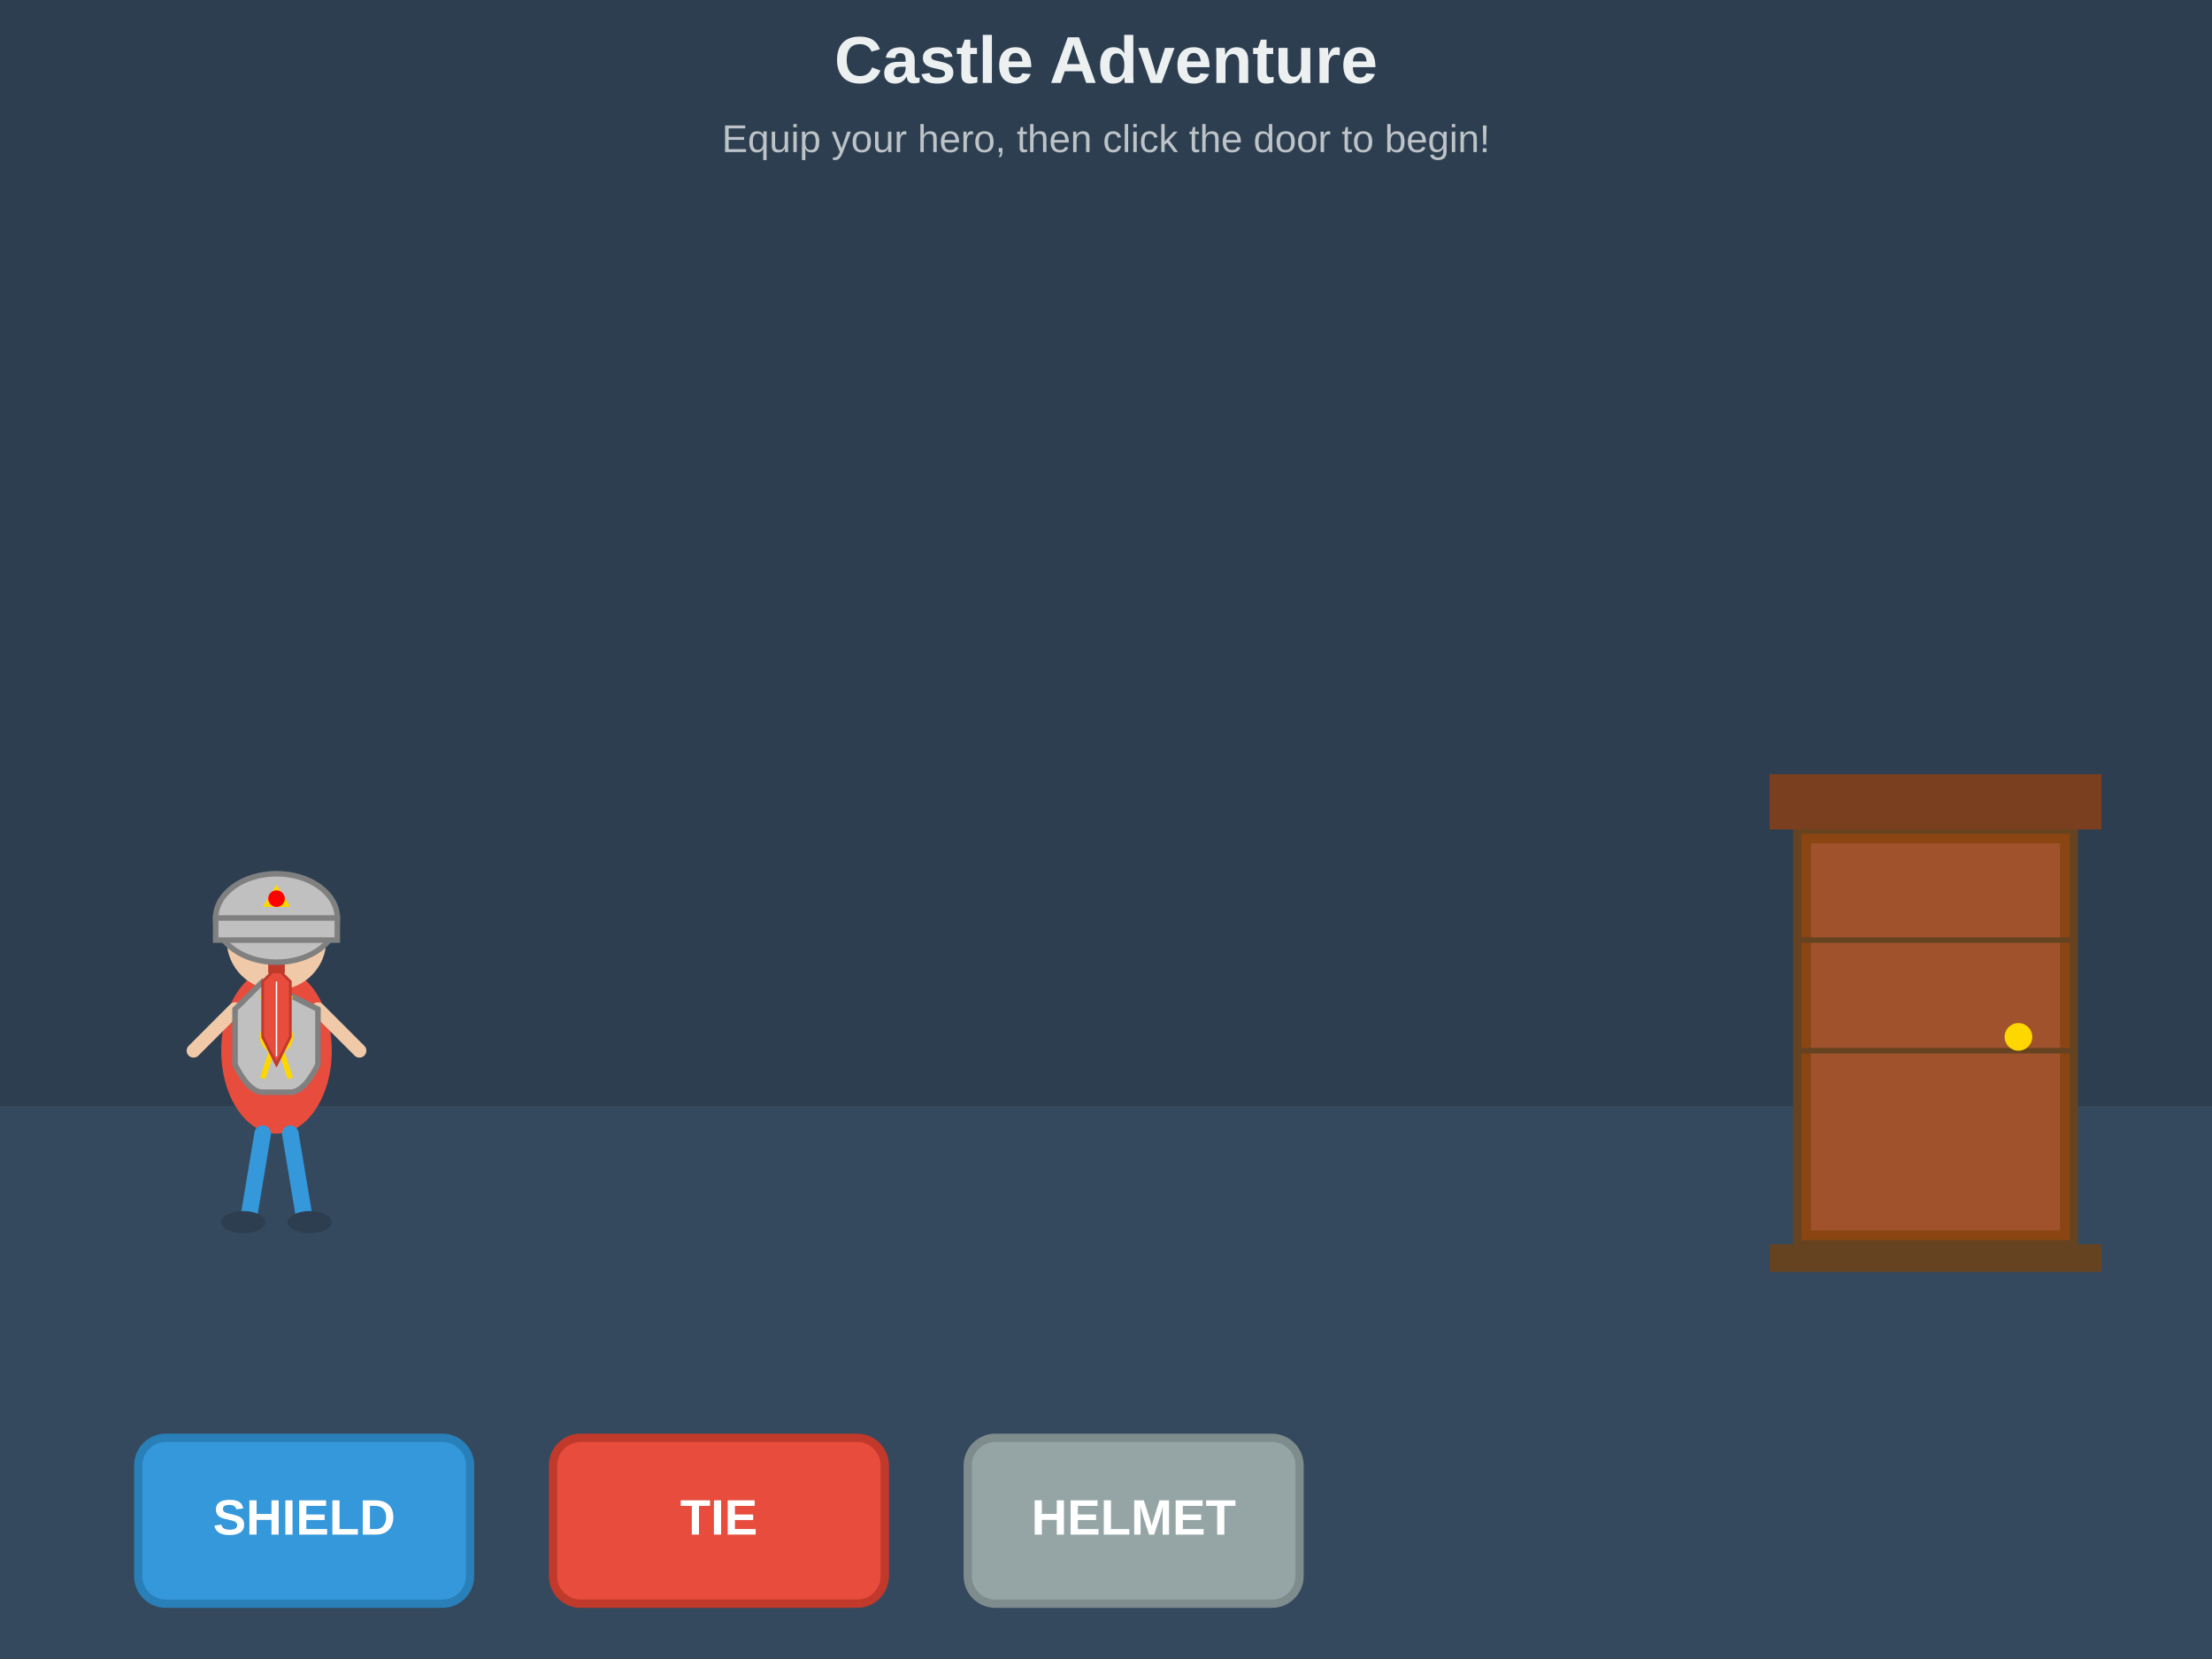
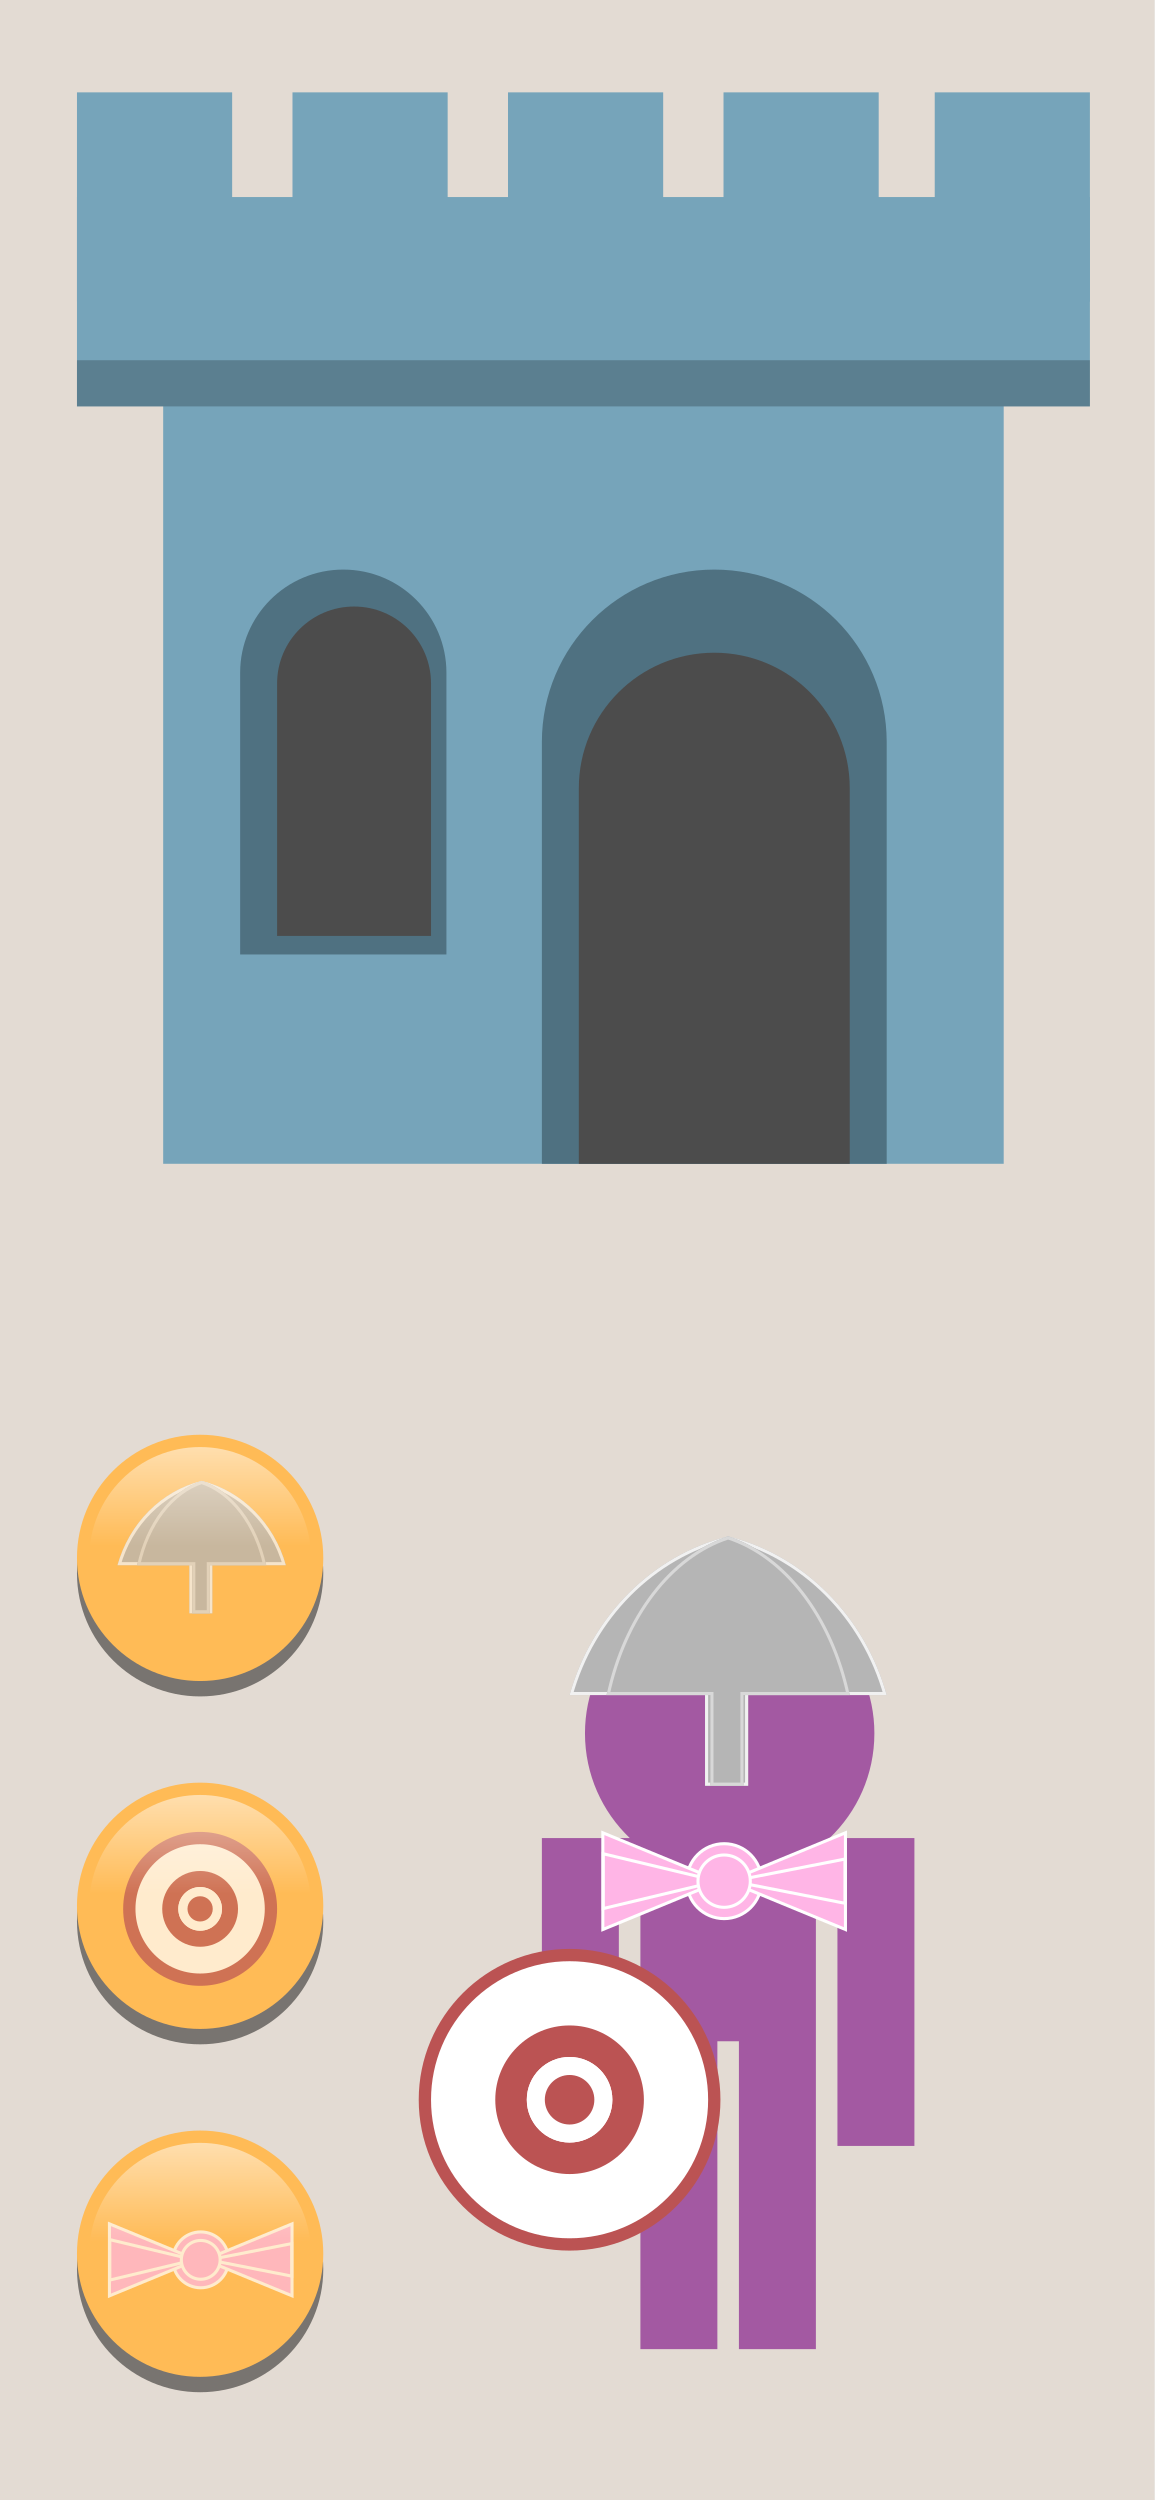
- <svg xmlns="http://www.w3.org/2000/svg" viewBox="0 0 800 600" width="800" height="600">
+ <svg xmlns="http://www.w3.org/2000/svg" width="375" height="812" viewBox="0 0 375 812" fill="none">
+   <g id="adventure-screen1">
+     <rect width="375" height="812" fill="#E3DBD3" />
+     <g id="Castle">
+       <rect id="Rectangle 15" x="53" y="117" width="273" height="261" fill="#76A4BA" />
+       <rect id="Rectangle 16" x="25" y="64" width="329" height="68" fill="#76A4BA" />
+       <rect id="Rectangle 18" x="25" y="30" width="50.4" height="68" fill="#76A4BA" />
+       <rect id="Rectangle 19" x="303.6" y="30" width="50.4" height="68" fill="#76A4BA" />
+       <rect id="Rectangle 20" x="95" y="30" width="50.4" height="68" fill="#76A4BA" />
+       <rect id="Rectangle 21" x="165" y="30" width="50.4" height="68" fill="#76A4BA" />
+       <rect id="Rectangle 22" x="235" y="30" width="50.4" height="68" fill="#76A4BA" />
+       <rect id="Rectangle 17" x="25" y="117" width="329" height="15" fill="black" fill-opacity="0.23" />
+     </g>
+     <path id="Rectangle 27" d="M176 241C176 210.072 201.072 185 232 185C262.928 185 288 210.072 288 241V378H176V241Z" fill="#4F7181" />
+     <path id="door" d="M188 256C188 231.699 207.699 212 232 212C256.301 212 276 231.699 276 256V378H188V256Z" fill="#4C4C4C" />
+     <path id="Rectangle 28" d="M78 218.5C78 199.998 92.999 185 111.5 185C130.002 185 145 199.998 145 218.5V310H78V218.5Z" fill="#4F7181" />
+     <path id="Rectangle 29" d="M90 222C90 208.193 101.193 197 115 197C128.807 197 140 208.193 140 222V304H90V222Z" fill="#4C4C4C" />
+     <g id="hero">
+       <path id="body" d="M237 516C262.957 516 284 537.043 284 563C284 576.373 278.414 588.441 269.449 597H297V697H272V622H265V763H240V663H233V763H208V622H201V697H176V597H204.551C195.586 588.441 190 576.373 190 563C190 537.043 211.043 516 237 516Z" fill="#A359A2" />
+       <g id="tie">
+         <circle id="Ellipse 2" cx="235.2" cy="611" r="12.167" fill="#FFB5E6" stroke="white" />
+         <path id="Polygon 1" d="M195.8 626.707L195.8 595.293L233.889 611L195.8 626.707Z" fill="#FFB5E6" stroke="white" />
+         <path id="Polygon 4" d="M195.95 619.893L195.95 602.107L233.055 611L195.95 619.893Z" fill="#FFB5E6" stroke="white" />
+         <path id="Polygon 2" d="M274.6 595.293L274.6 626.707L236.511 611L274.6 595.293Z" fill="#FFB5E6" stroke="white" />
+         <path id="Polygon 3" d="M274.45 603.813L274.45 618.187L237.797 611L274.45 603.813Z" fill="#FFB5E6" stroke="white" />
+         <circle id="Ellipse 3" cx="235.2" cy="611" r="8.5" fill="#FFB5E6" stroke="white" />
+       </g>
+       <g id="shield">
+         <circle id="Ellipse 3_2" cx="185" cy="682" r="47" fill="white" stroke="#BB5353" stroke-width="4" />
+         <g id="Ellipse 4">
+           <circle cx="185" cy="682" r="24.134" fill="white" />
+           <circle cx="185" cy="682" r="24.134" fill="#BB5353" />
+         </g>
+         <g id="Ellipse 5">
+           <circle cx="185" cy="682" r="13.896" fill="white" />
+           <circle cx="185" cy="682" r="13.896" fill="white" />
+         </g>
+         <g id="Ellipse 6">
+           <circle cx="185" cy="682" r="8.045" fill="white" />
+           <circle cx="185" cy="682" r="8.045" fill="#BB5353" />
+         </g>
+       </g>
+       <g id="helmet">
+         <g id="Union">
+           <mask id="path-24-inside-1_2_2" fill="white">
+             <path d="M236.499 499.001C261.17 505.138 280.854 524.993 287.997 550.559H242.999V579.999H228.999V550.559H185C192.143 524.993 211.827 505.138 236.499 499.001Z" />
+           </mask>
+           <path d="M236.499 499.001C261.17 505.138 280.854 524.993 287.997 550.559H242.999V579.999H228.999V550.559H185C192.143 524.993 211.827 505.138 236.499 499.001Z" fill="#B5B5B5" />
+           <path d="M236.499 499.001L236.74 498.031L236.499 497.971L236.258 498.031L236.499 499.001ZM287.997 550.559V551.559H289.315L288.96 550.289L287.997 550.559ZM242.999 550.559V549.559H241.999V550.559H242.999ZM242.999 579.999V580.999H243.999V579.999H242.999ZM228.999 579.999H227.999V580.999H228.999V579.999ZM228.999 550.559H229.999V549.559H228.999V550.559ZM185 550.559L184.037 550.29L183.682 551.559H185V550.559ZM236.499 499.001L236.258 499.971C260.556 506.016 279.981 525.585 287.034 550.828L287.997 550.559L288.96 550.289C281.727 524.401 261.785 504.26 236.74 498.031L236.499 499.001ZM287.997 550.559V549.559H242.999V550.559V551.559H287.997V550.559ZM242.999 550.559H241.999V579.999H242.999H243.999V550.559H242.999ZM242.999 579.999V578.999H228.999V579.999V580.999H242.999V579.999ZM228.999 579.999H229.999V550.559H228.999H227.999V579.999H228.999ZM228.999 550.559V549.559H185V550.559V551.559H228.999V550.559ZM185 550.559L185.963 550.828C193.016 525.584 212.442 506.016 236.74 499.971L236.499 499.001L236.258 498.031C211.213 504.26 191.27 524.401 184.037 550.29L185 550.559Z" fill="#F1F1F1" mask="url(#path-24-inside-1_2_2)" />
+         </g>
+         <g id="Group 6">
+           <g id="Union_2">
+             <mask id="path-26-inside-2_2_2" fill="white">
+               <path d="M236.499 499.001C255.422 505.138 270.516 524.993 275.995 550.559H241.484V579.999H230.747V550.559H197.002C202.481 524.993 217.576 505.138 236.499 499.001Z" />
+             </mask>
+             <path d="M236.499 499.001C255.422 505.138 270.516 524.993 275.995 550.559H241.484V579.999H230.747V550.559H197.002C202.481 524.993 217.576 505.138 236.499 499.001Z" fill="#B5B5B5" />
+             <path d="M236.499 499.001L236.808 498.05L236.499 497.95L236.191 498.05L236.499 499.001ZM275.995 550.559V551.559H277.232L276.973 550.349L275.995 550.559ZM241.484 550.559V549.559H240.484V550.559H241.484ZM241.484 579.999V580.999H242.484V579.999H241.484ZM230.747 579.999H229.747V580.999H230.747V579.999ZM230.747 550.559H231.747V549.559H230.747V550.559ZM197.002 550.559L196.024 550.349L195.765 551.559H197.002V550.559ZM236.499 499.001L236.191 499.952C254.663 505.943 269.585 525.421 275.017 550.768L275.995 550.559L276.973 550.349C271.447 524.566 256.18 504.333 236.808 498.05L236.499 499.001ZM275.995 550.559V549.559H241.484V550.559V551.559H275.995V550.559ZM241.484 550.559H240.484V579.999H241.484H242.484V550.559H241.484ZM241.484 579.999V578.999H230.747V579.999V580.999H241.484V579.999ZM230.747 579.999H231.747V550.559H230.747H229.747V579.999H230.747ZM230.747 550.559V549.559H197.002V550.559V551.559H230.747V550.559ZM197.002 550.559L197.98 550.768C203.412 525.42 218.335 505.943 236.808 499.952L236.499 499.001L236.191 498.05C216.818 504.333 201.549 524.566 196.024 550.349L197.002 550.559Z" fill="#D8D8D8" mask="url(#path-26-inside-2_2_2)" />
+           </g>
+         </g>
+       </g>
+     </g>
+     <g id="tie-btn">
+       <circle id="Ellipse 11" cx="65" cy="737" r="40" fill="black" fill-opacity="0.47" />
+       <circle id="Ellipse 12" cx="65" cy="732" r="40" fill="#FFBB56" />
+       <g id="figure" opacity="0.7">
+         <circle id="Ellipse 2_2" cx="65.2" cy="734" r="9.071" fill="#FFB5E6" stroke="white" />
+         <path id="Polygon 1_2" d="M35.55 745.686L35.55 722.314L63.889 733.999L35.55 745.686Z" fill="#FFB5E6" stroke="white" />
+         <path id="Polygon 4_2" d="M35.663 740.565L35.663 727.435L63.057 733.999L35.663 740.565Z" fill="#FFB5E6" stroke="white" />
+         <path id="Polygon 2_2" d="M94.85 722.314L94.85 745.686L66.511 734.001L94.85 722.314Z" fill="#FFB5E6" stroke="white" />
+         <path id="Polygon 3_2" d="M94.737 728.718L94.737 739.282L67.797 734L94.737 728.718Z" fill="#FFB5E6" stroke="white" />
+         <circle id="Ellipse 3_3" cx="65.2" cy="734" r="6.301" fill="#FFB5E6" stroke="white" />
+       </g>
+       <circle id="Ellipse 13" cx="65" cy="732" r="36" fill="url(#paint0_linear_2_2)" />
+     </g>
+     <g id="helmet-btn">
+       <circle id="Ellipse 11_2" cx="65" cy="511" r="40" fill="black" fill-opacity="0.47" />
+       <circle id="Ellipse 12_2" cx="65" cy="506" r="40" fill="#FFBB56" />
+       <g id="figure_2" opacity="0.75">
+         <g id="Union_3">
+           <mask id="path-39-inside-3_2_2" fill="white">
+             <path d="M65.499 481.001C78.597 484.259 89.045 494.799 92.837 508.371H68.951V524H61.519V508.371H38.163C41.956 494.8 52.403 484.259 65.499 481.001Z" />
+           </mask>
+           <path d="M65.499 481.001C78.597 484.259 89.045 494.799 92.837 508.371H68.951V524H61.519V508.371H38.163C41.956 494.8 52.403 484.259 65.499 481.001Z" fill="#B5B5B5" />
+           <path d="M65.499 481.001L65.741 480.031L65.499 479.971L65.258 480.031L65.499 481.001ZM92.837 508.371V509.371H94.155L93.8 508.102L92.837 508.371ZM68.951 508.371V507.371H67.951V508.371H68.951ZM68.951 524V525H69.951V524H68.951ZM61.519 524H60.519V525H61.519V524ZM61.519 508.371H62.519V507.371H61.519V508.371ZM38.163 508.371L37.2 508.102L36.846 509.371H38.163V508.371ZM65.499 481.001L65.258 481.971C77.982 485.136 88.172 495.391 91.874 508.64L92.837 508.371L93.8 508.102C89.918 494.208 79.211 483.381 65.741 480.031L65.499 481.001ZM92.837 508.371V507.371H68.951V508.371V509.371H92.837V508.371ZM68.951 508.371H67.951V524H68.951H69.951V508.371H68.951ZM68.951 524V523H61.519V524V525H68.951V524ZM61.519 524H62.519V508.371H61.519H60.519V524H61.519ZM61.519 508.371V507.371H38.163V508.371V509.371H61.519V508.371ZM38.163 508.371L39.127 508.64C42.828 495.391 53.017 485.137 65.741 481.971L65.499 481.001L65.258 480.031C51.788 483.381 41.083 494.208 37.2 508.102L38.163 508.371Z" fill="#F1F1F1" mask="url(#path-39-inside-3_2_2)" />
+         </g>
+         <g id="Group 6_2">
+           <g id="Union_4">
+             <mask id="path-41-inside-4_2_2" fill="white">
+               <path d="M65.5 481.001C75.545 484.259 83.559 494.799 86.467 508.371H68.146V524H62.446V508.371H44.532C47.44 494.799 55.455 484.259 65.5 481.001Z" />
+             </mask>
+             <path d="M65.5 481.001C75.545 484.259 83.559 494.799 86.467 508.371H68.146V524H62.446V508.371H44.532C47.44 494.799 55.455 484.259 65.5 481.001Z" fill="#B5B5B5" />
+             <path d="M65.5 481.001L65.808 480.05L65.5 479.95L65.191 480.05L65.5 481.001ZM86.467 508.371V509.371H87.704L87.445 508.162L86.467 508.371ZM68.146 508.371V507.371H67.146V508.371H68.146ZM68.146 524V525H69.146V524H68.146ZM62.446 524H61.446V525H62.446V524ZM62.446 508.371H63.446V507.371H62.446V508.371ZM44.532 508.371L43.554 508.162L43.295 509.371H44.532V508.371ZM65.5 481.001L65.191 481.952C74.786 485.064 82.628 495.227 85.49 508.581L86.467 508.371L87.445 508.162C84.49 494.372 76.304 483.454 65.808 480.05L65.5 481.001ZM86.467 508.371V507.371H68.146V508.371V509.371H86.467V508.371ZM68.146 508.371H67.146V524H68.146H69.146V508.371H68.146ZM68.146 524V523H62.446V524V525H68.146V524ZM62.446 524H63.446V508.371H62.446H61.446V524H62.446ZM62.446 508.371V507.371H44.532V508.371V509.371H62.446V508.371ZM44.532 508.371L45.51 508.581C48.371 495.227 56.213 485.064 65.808 481.952L65.5 481.001L65.191 480.05C54.696 483.454 46.509 494.372 43.554 508.162L44.532 508.371Z" fill="#D8D8D8" mask="url(#path-41-inside-4_2_2)" />
+           </g>
+         </g>
+       </g>
+       <circle id="Ellipse 13_2" cx="65" cy="506" r="36" fill="url(#paint1_linear_2_2)" />
+     </g>
+     <g id="shield-btn">
+       <circle id="Ellipse 11_3" cx="65" cy="624" r="40" fill="black" fill-opacity="0.47" />
+       <circle id="Ellipse 12_3" cx="65" cy="619" r="40" fill="#FFBB56" />
+       <g id="figure_3" opacity="0.7">
+         <circle id="Ellipse 3_4" cx="65" cy="620" r="23" fill="white" stroke="#BB5353" stroke-width="4" />
+         <g id="Ellipse 4_2">
+           <circle cx="65" cy="620" r="12.313" fill="white" />
+           <circle cx="65" cy="620" r="12.313" fill="#BB5353" />
+         </g>
+         <g id="Ellipse 5_2">
+           <circle cx="65" cy="620" r="7.09" fill="white" />
+           <circle cx="65" cy="620" r="7.09" fill="white" />
+         </g>
+         <g id="Ellipse 6_2">
+           <circle cx="65" cy="620" r="4.104" fill="white" />
+           <circle cx="65" cy="620" r="4.104" fill="#BB5353" />
+         </g>
+       </g>
+       <circle id="Ellipse 13_3" cx="65" cy="619" r="36" fill="url(#paint2_linear_2_2)" />
+     </g>
+   </g>
  <defs>
-     <filter id="glow">
-       <feGaussianBlur stdDeviation="4" result="coloredBlur" />
-       <feMerge>
-         <feMergeNode in="coloredBlur" />
-         <feMergeNode in="SourceGraphic" />
-       </feMerge>
-     </filter>
+     <linearGradient id="paint0_linear_2_2" x1="65" y1="696" x2="65" y2="768" gradientUnits="userSpaceOnUse">
+       <stop stop-color="white" stop-opacity="0.52" />
+       <stop offset="0.445" stop-color="white" stop-opacity="0" />
+     </linearGradient>
+     <linearGradient id="paint1_linear_2_2" x1="65" y1="470" x2="65" y2="542" gradientUnits="userSpaceOnUse">
+       <stop stop-color="white" stop-opacity="0.52" />
+       <stop offset="0.445" stop-color="white" stop-opacity="0" />
+     </linearGradient>
+     <linearGradient id="paint2_linear_2_2" x1="65" y1="583" x2="65" y2="655" gradientUnits="userSpaceOnUse">
+       <stop stop-color="white" stop-opacity="0.52" />
+       <stop offset="0.445" stop-color="white" stop-opacity="0" />
+     </linearGradient>
  </defs>
-   <rect width="800" height="600" fill="#2c3e50" />
-   <rect width="800" height="200" y="400" fill="#34495e" />
-   <g id="door">
-     <rect x="650" y="300" width="100" height="150" fill="#8B4513" stroke="#654321" stroke-width="3" />
-     <rect x="655" y="305" width="90" height="140" fill="#A0522D" />
-     <line x1="650" y1="340" x2="750" y2="340" stroke="#654321" stroke-width="2" />
-     <line x1="650" y1="380" x2="750" y2="380" stroke="#654321" stroke-width="2" />
-     <circle cx="730" cy="375" r="5" fill="#FFD700" />
-     <rect x="640" y="280" width="120" height="20" fill="#7a3f1f" />
-     <rect x="640" y="450" width="120" height="10" fill="#654321" />
-   </g>
-   <g id="hero">
-     <ellipse cx="100" cy="380" rx="20" ry="30" fill="#e74c3c" />
-     <circle cx="100" cy="340" r="18" fill="#f0c9a8" />
-     <circle cx="95" cy="338" r="2" fill="#000" />
-     <circle cx="105" cy="338" r="2" fill="#000" />
-     <path d="M 95 345 Q 100 348 105 345" stroke="#000" stroke-width="1" fill="none" />
-     <line x1="85" y1="365" x2="70" y2="380" stroke="#f0c9a8" stroke-width="5" stroke-linecap="round" />
-     <line x1="115" y1="365" x2="130" y2="380" stroke="#f0c9a8" stroke-width="5" stroke-linecap="round" />
-     <line x1="95" y1="410" x2="90" y2="440" stroke="#3498db" stroke-width="6" stroke-linecap="round" />
-     <line x1="105" y1="410" x2="110" y2="440" stroke="#3498db" stroke-width="6" stroke-linecap="round" />
-     <ellipse cx="88" cy="442" rx="8" ry="4" fill="#2c3e50" />
-     <ellipse cx="112" cy="442" rx="8" ry="4" fill="#2c3e50" />
-   </g>
-   <g id="Shield">
-     <path d="M 95 355 L 85 365 L 85 385 Q 90 395 95 395 Q 100 395 105 395 Q 110 395 115 385 L 115 365 Z" fill="#C0C0C0" stroke="#808080" stroke-width="2" />
-     <line x1="95" y1="360" x2="105" y2="390" stroke="#FFD700" stroke-width="2" />
-     <line x1="105" y1="360" x2="95" y2="390" stroke="#FFD700" stroke-width="2" />
-     <circle cx="100" cy="375" r="6" fill="#FFD700" />
-   </g>
-   <g id="tie">
-     <polygon points="100,350 95,355 95,375 100,385 105,375 105,355" fill="#e74c3c" stroke="#c0392b" stroke-width="1" />
-     <rect x="97" y="348" width="6" height="4" fill="#c0392b" />
-     <line x1="100" y1="355" x2="100" y2="382" stroke="#fff" stroke-width="0.5" />
-   </g>
-   <g id="helmet">
-     <ellipse cx="100" cy="332" rx="22" ry="16" fill="#C0C0C0" stroke="#808080" stroke-width="2" />
-     <rect x="78" y="332" width="44" height="8" fill="#C0C0C0" stroke="#808080" stroke-width="2" />
-     <polygon points="100,320 95,328 105,328" fill="#FFD700" />
-     <circle cx="100" cy="325" r="3" fill="#ff0000" />
-   </g>
-   <g id="shield-btn">
-     <rect x="50" y="520" width="120" height="60" rx="10" fill="#3498db" stroke="#2980b9" stroke-width="3" />
-     <text x="110" y="555" font-family="Arial, sans-serif" font-size="18" font-weight="bold" fill="#fff" text-anchor="middle">SHIELD</text>
-   </g>
-   <g id="tie-btn">
-     <rect x="200" y="520" width="120" height="60" rx="10" fill="#e74c3c" stroke="#c0392b" stroke-width="3" />
-     <text x="260" y="555" font-family="Arial, sans-serif" font-size="18" font-weight="bold" fill="#fff" text-anchor="middle">TIE</text>
-   </g>
-   <g id="helmet-btn">
-     <rect x="350" y="520" width="120" height="60" rx="10" fill="#95a5a6" stroke="#7f8c8d" stroke-width="3" />
-     <text x="410" y="555" font-family="Arial, sans-serif" font-size="18" font-weight="bold" fill="#fff" text-anchor="middle">HELMET</text>
-   </g>
-   <text x="400" y="30" font-family="Arial, sans-serif" font-size="24" font-weight="bold" fill="#ecf0f1" text-anchor="middle">Castle Adventure</text>
-   <text x="400" y="55" font-family="Arial, sans-serif" font-size="14" fill="#bdc3c7" text-anchor="middle">Equip your hero, then click the door to begin!</text>
</svg>
